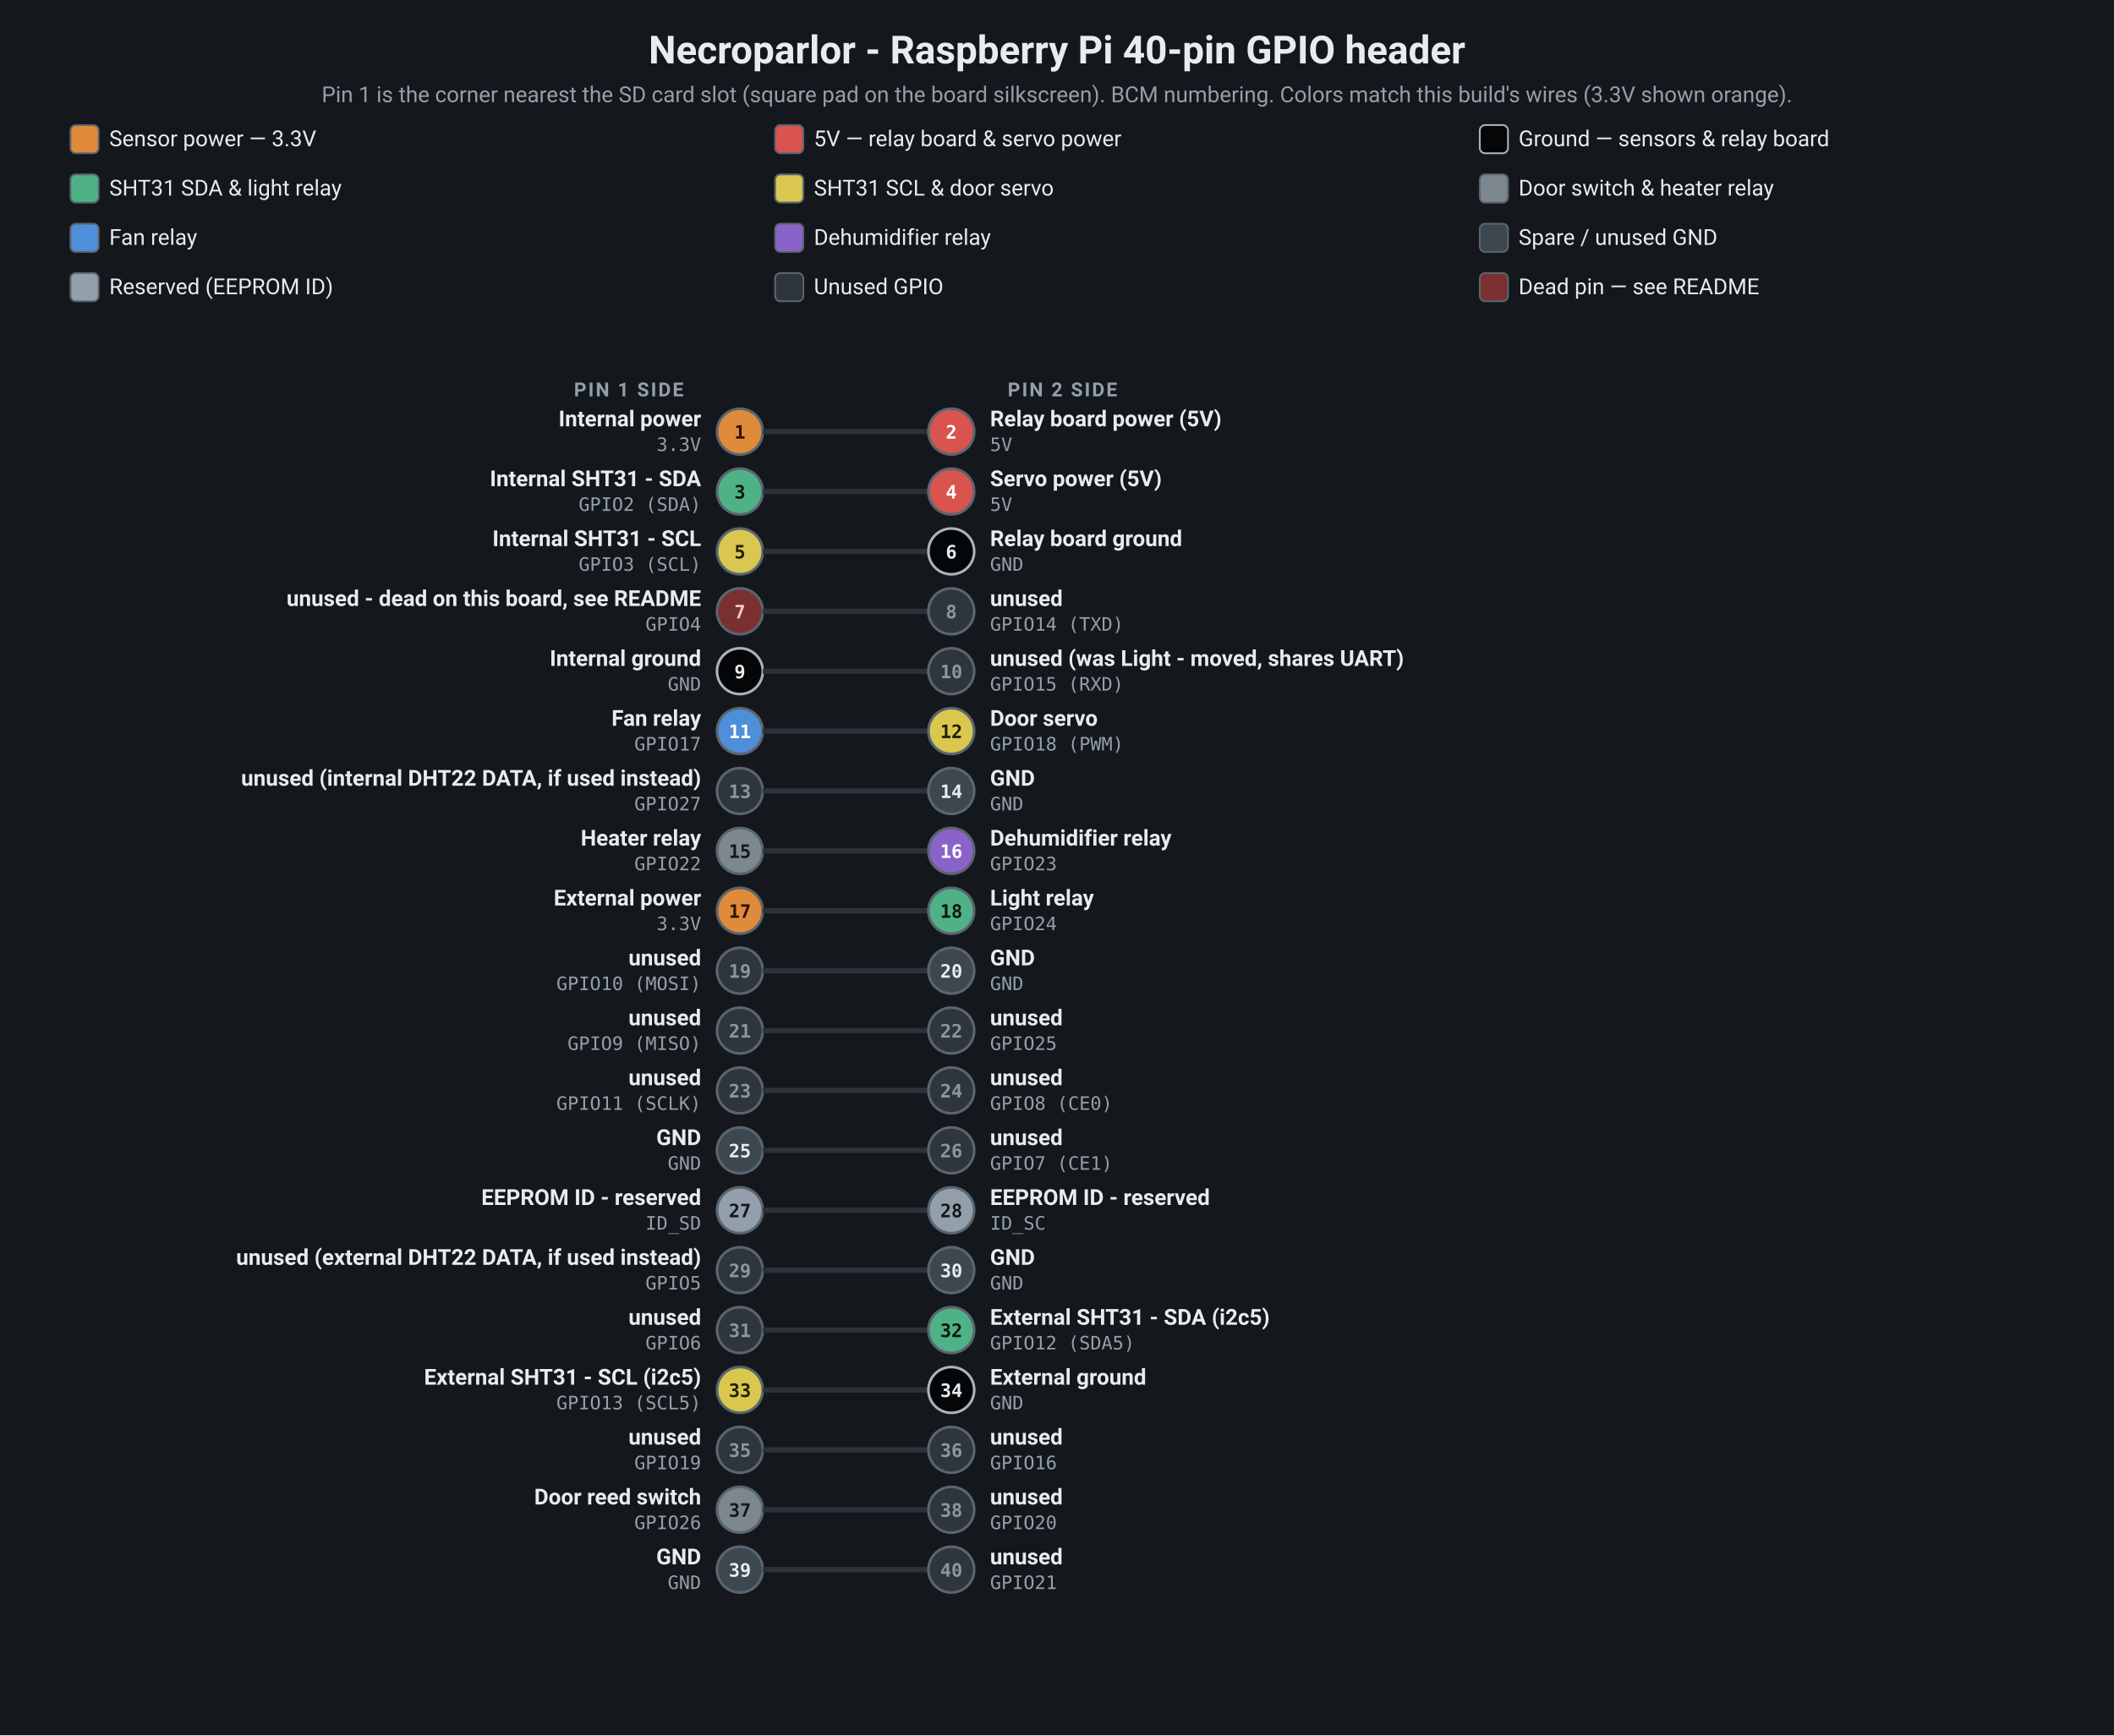
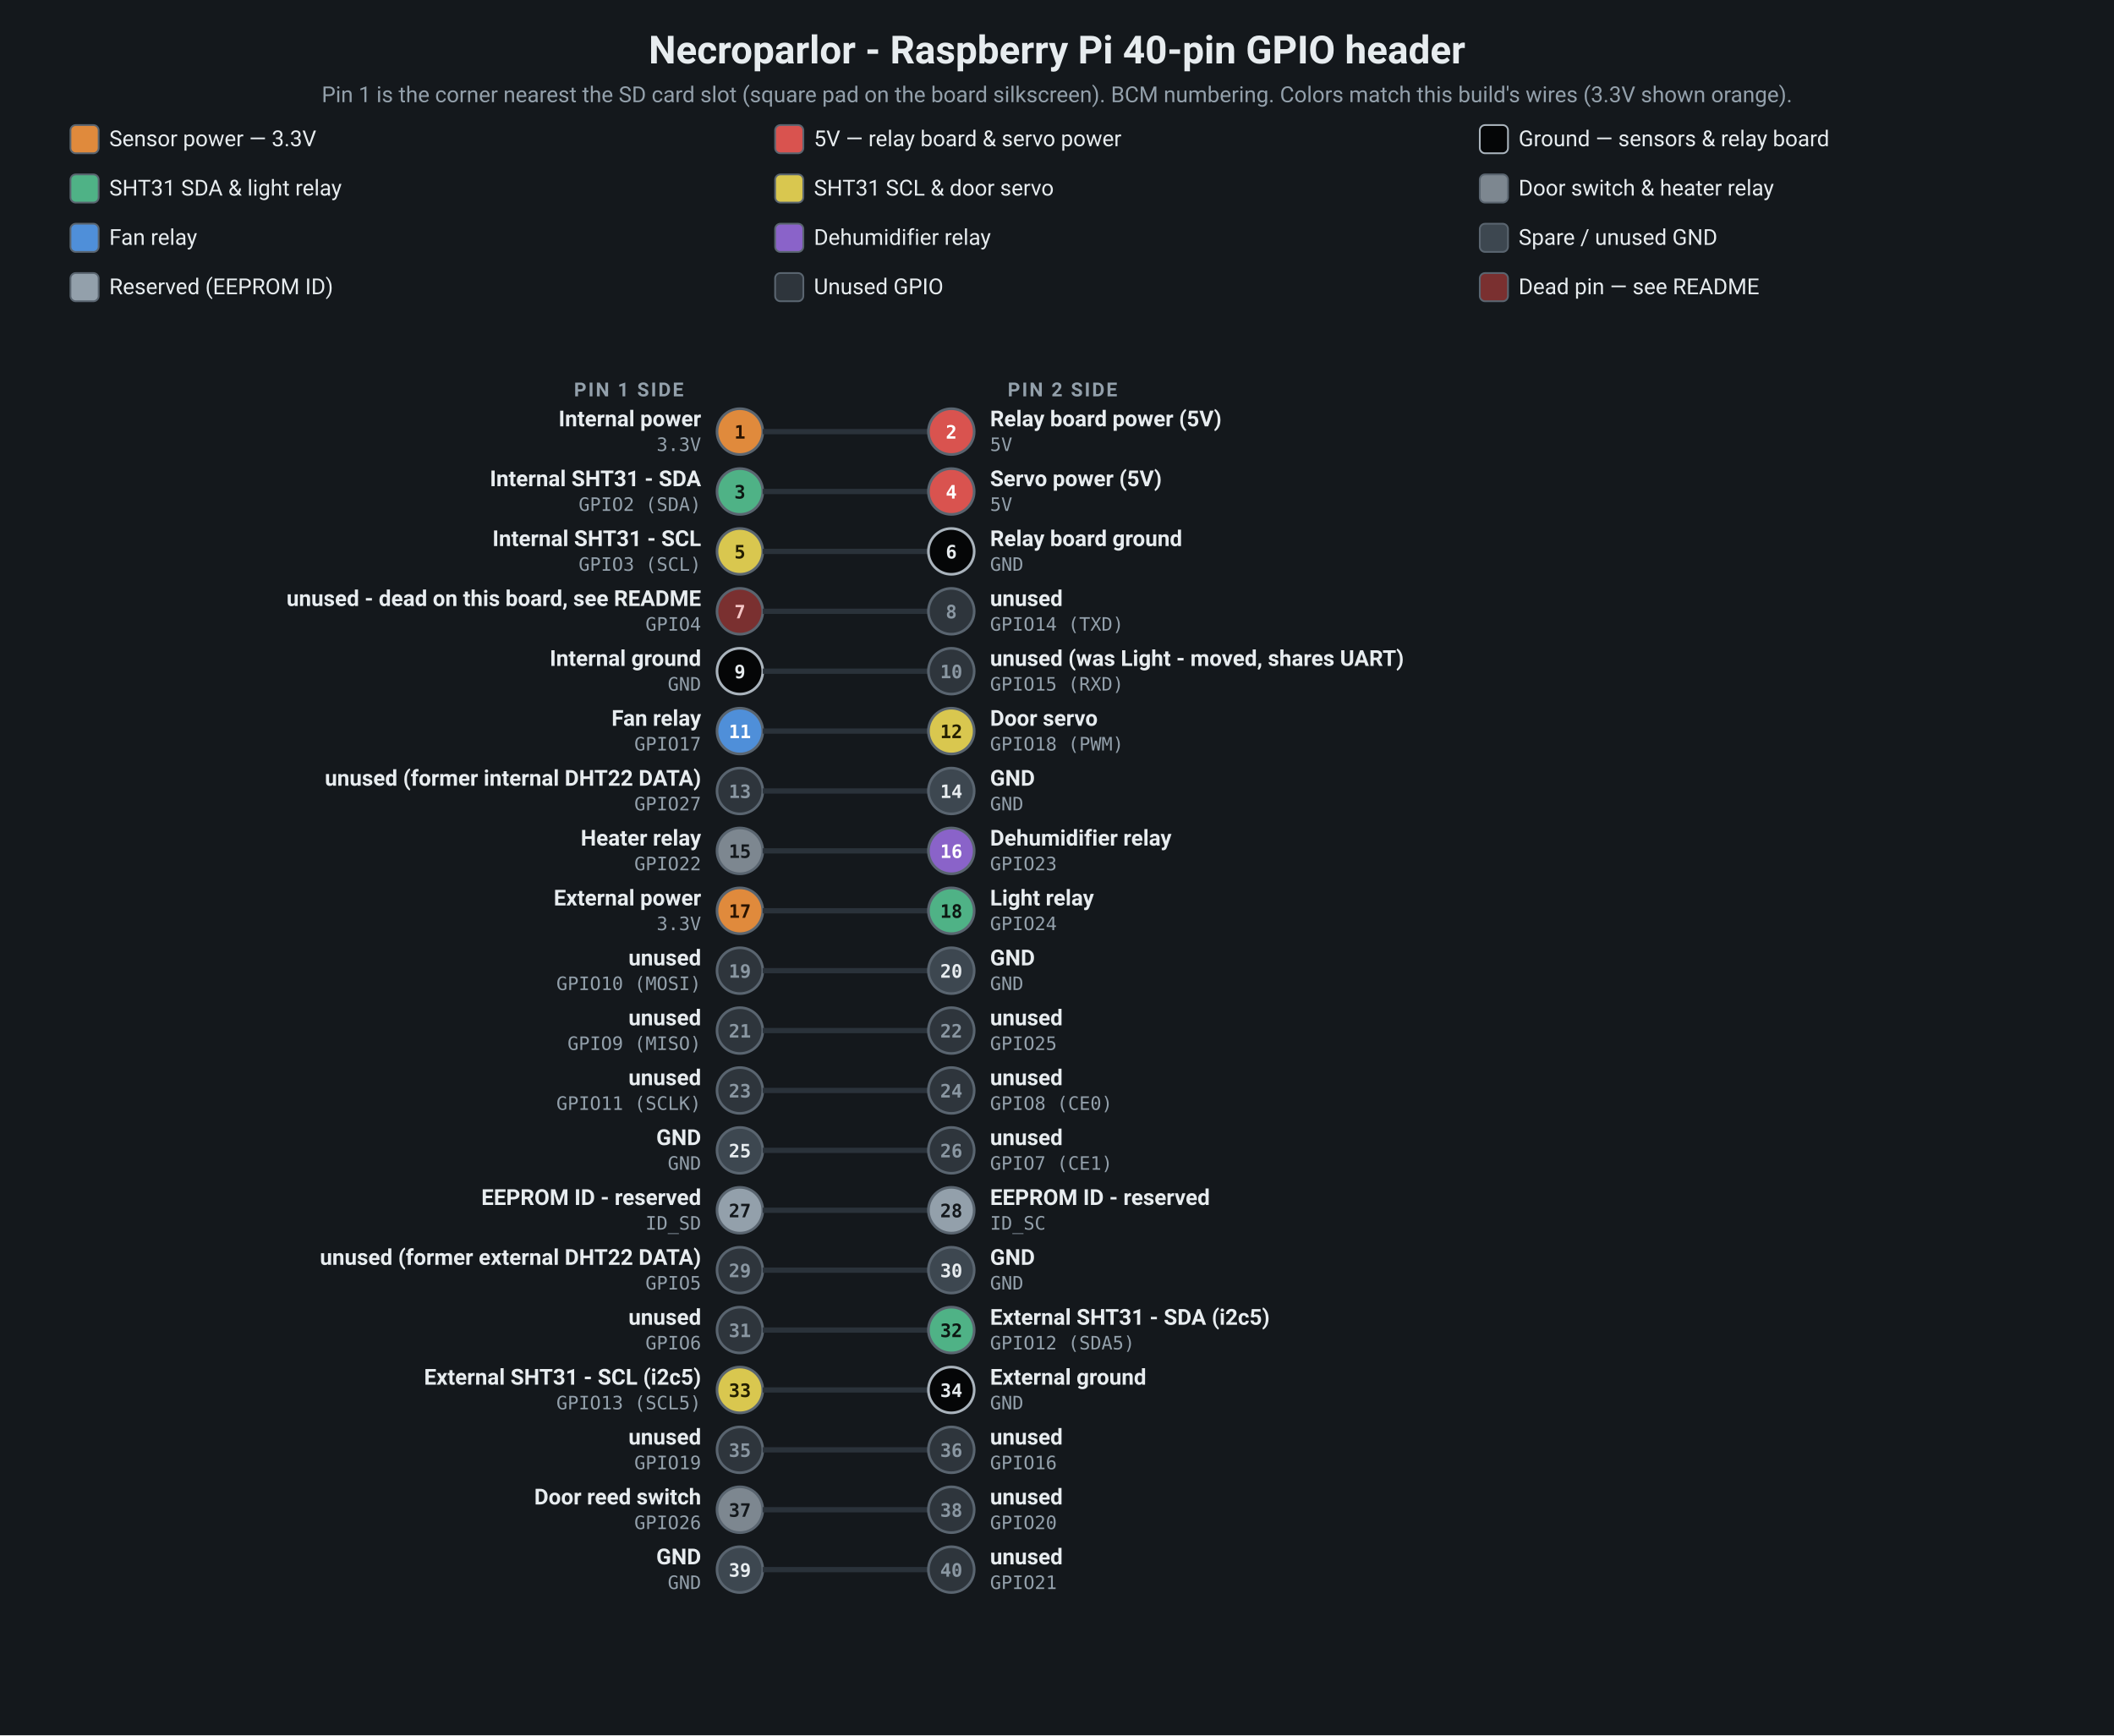
<svg xmlns="http://www.w3.org/2000/svg" viewBox="0 0 1200 985" width="1200" height="985">
  <rect width="1200" height="985" fill="#14181c" />
  <text x="600.0" y="36" text-anchor="middle" font-size="22" font-weight="700" font-family="-apple-system,Segoe UI,Roboto,sans-serif" fill="#e7ecef">Necroparlor - Raspberry Pi 40-pin GPIO header</text>
  <text x="600.0" y="58" text-anchor="middle" font-size="12.5" font-family="-apple-system,Segoe UI,Roboto,sans-serif" fill="#93a0ab">Pin 1 is the corner nearest the SD card slot (square pad on the board silkscreen). BCM numbering. Colors match this build's wires (3.3V shown orange).</text>
  <rect x="40" y="71" width="16" height="16" rx="3" fill="#e08a3c" stroke="#5a6570" />
  <text x="62" y="83" font-size="12.5" font-family="-apple-system,Segoe UI,Roboto,sans-serif" fill="#e7ecef">Sensor power — 3.3V</text>
  <rect x="440" y="71" width="16" height="16" rx="3" fill="#d9534f" stroke="#5a6570" />
  <text x="462" y="83" font-size="12.5" font-family="-apple-system,Segoe UI,Roboto,sans-serif" fill="#e7ecef">5V — relay board &amp; servo power</text>
  <rect x="840" y="71" width="16" height="16" rx="3" fill="#050607" stroke="#aab4bd" />
  <text x="862" y="83" font-size="12.5" font-family="-apple-system,Segoe UI,Roboto,sans-serif" fill="#e7ecef">Ground — sensors &amp; relay board</text>
  <rect x="40" y="99" width="16" height="16" rx="3" fill="#4fb286" stroke="#5a6570" />
  <text x="62" y="111" font-size="12.5" font-family="-apple-system,Segoe UI,Roboto,sans-serif" fill="#e7ecef">SHT31 SDA &amp; light relay</text>
  <rect x="440" y="99" width="16" height="16" rx="3" fill="#d9c74f" stroke="#5a6570" />
  <text x="462" y="111" font-size="12.5" font-family="-apple-system,Segoe UI,Roboto,sans-serif" fill="#e7ecef">SHT31 SCL &amp; door servo</text>
  <rect x="840" y="99" width="16" height="16" rx="3" fill="#7d8790" stroke="#5a6570" />
  <text x="862" y="111" font-size="12.5" font-family="-apple-system,Segoe UI,Roboto,sans-serif" fill="#e7ecef">Door switch &amp; heater relay</text>
  <rect x="40" y="127" width="16" height="16" rx="3" fill="#4f8fd9" stroke="#5a6570" />
  <text x="62" y="139" font-size="12.5" font-family="-apple-system,Segoe UI,Roboto,sans-serif" fill="#e7ecef">Fan relay</text>
  <rect x="440" y="127" width="16" height="16" rx="3" fill="#8a63c9" stroke="#5a6570" />
  <text x="462" y="139" font-size="12.5" font-family="-apple-system,Segoe UI,Roboto,sans-serif" fill="#e7ecef">Dehumidifier relay</text>
  <rect x="840" y="127" width="16" height="16" rx="3" fill="#3d4750" stroke="#5a6570" />
  <text x="862" y="139" font-size="12.5" font-family="-apple-system,Segoe UI,Roboto,sans-serif" fill="#e7ecef">Spare / unused GND</text>
  <rect x="40" y="155" width="16" height="16" rx="3" fill="#93a0ab" stroke="#5a6570" />
  <text x="62" y="167" font-size="12.5" font-family="-apple-system,Segoe UI,Roboto,sans-serif" fill="#e7ecef">Reserved (EEPROM ID)</text>
  <rect x="440" y="155" width="16" height="16" rx="3" fill="#2e353c" stroke="#5a6570" />
  <text x="462" y="167" font-size="12.5" font-family="-apple-system,Segoe UI,Roboto,sans-serif" fill="#e7ecef">Unused GPIO</text>
  <rect x="840" y="155" width="16" height="16" rx="3" fill="#7a3030" stroke="#5a6570" />
  <text x="862" y="167" font-size="12.5" font-family="-apple-system,Segoe UI,Roboto,sans-serif" fill="#e7ecef">Dead pin — see README</text>
  <text x="388" y="225" text-anchor="end" font-size="11" font-weight="700" letter-spacing="1" font-family="-apple-system,Segoe UI,Roboto,sans-serif" fill="#93a0ab">PIN 1 SIDE</text>
  <text x="572" y="225" text-anchor="start" font-size="11" font-weight="700" letter-spacing="1" font-family="-apple-system,Segoe UI,Roboto,sans-serif" fill="#93a0ab">PIN 2 SIDE</text>
  <text x="398" y="242" text-anchor="end" font-size="12.5" font-family="-apple-system,Segoe UI,Roboto,sans-serif" font-weight="600" fill="#e7ecef">Internal power</text>
  <text x="398" y="256" text-anchor="end" font-size="10.5" font-family="monospace" fill="#93a0ab">3.3V</text>
  <circle cx="420" cy="245" r="13" fill="#e08a3c" stroke="#5a6570" stroke-width="1.5" />
  <text x="420" y="249" text-anchor="middle" font-size="10.5" font-family="monospace" font-weight="700" fill="#2b1400">1</text>
  <line x1="433" y1="245" x2="527" y2="245" stroke="#2a323a" stroke-width="3" />
  <circle cx="540" cy="245" r="13" fill="#d9534f" stroke="#5a6570" stroke-width="1.5" />
  <text x="540" y="249" text-anchor="middle" font-size="10.5" font-family="monospace" font-weight="700" fill="#ffffff">2</text>
  <text x="562" y="242" text-anchor="start" font-size="12.5" font-family="-apple-system,Segoe UI,Roboto,sans-serif" font-weight="600" fill="#e7ecef">Relay board power (5V)</text>
  <text x="562" y="256" text-anchor="start" font-size="10.5" font-family="monospace" fill="#93a0ab">5V</text>
  <text x="398" y="276" text-anchor="end" font-size="12.5" font-family="-apple-system,Segoe UI,Roboto,sans-serif" font-weight="600" fill="#e7ecef">Internal SHT31 - SDA</text>
  <text x="398" y="290" text-anchor="end" font-size="10.5" font-family="monospace" fill="#93a0ab">GPIO2 (SDA)</text>
  <circle cx="420" cy="279" r="13" fill="#4fb286" stroke="#5a6570" stroke-width="1.5" />
  <text x="420" y="283" text-anchor="middle" font-size="10.5" font-family="monospace" font-weight="700" fill="#0d1712">3</text>
  <line x1="433" y1="279" x2="527" y2="279" stroke="#2a323a" stroke-width="3" />
  <circle cx="540" cy="279" r="13" fill="#d9534f" stroke="#5a6570" stroke-width="1.5" />
  <text x="540" y="283" text-anchor="middle" font-size="10.5" font-family="monospace" font-weight="700" fill="#ffffff">4</text>
  <text x="562" y="276" text-anchor="start" font-size="12.5" font-family="-apple-system,Segoe UI,Roboto,sans-serif" font-weight="600" fill="#e7ecef">Servo power (5V)</text>
  <text x="562" y="290" text-anchor="start" font-size="10.5" font-family="monospace" fill="#93a0ab">5V</text>
  <text x="398" y="310" text-anchor="end" font-size="12.5" font-family="-apple-system,Segoe UI,Roboto,sans-serif" font-weight="600" fill="#e7ecef">Internal SHT31 - SCL</text>
  <text x="398" y="324" text-anchor="end" font-size="10.5" font-family="monospace" fill="#93a0ab">GPIO3 (SCL)</text>
  <circle cx="420" cy="313" r="13" fill="#d9c74f" stroke="#5a6570" stroke-width="1.5" />
  <text x="420" y="317" text-anchor="middle" font-size="10.5" font-family="monospace" font-weight="700" fill="#241f00">5</text>
  <line x1="433" y1="313" x2="527" y2="313" stroke="#2a323a" stroke-width="3" />
  <circle cx="540" cy="313" r="13" fill="#050607" stroke="#aab4bd" stroke-width="1.5" />
  <text x="540" y="317" text-anchor="middle" font-size="10.5" font-family="monospace" font-weight="700" fill="#e7ecef">6</text>
  <text x="562" y="310" text-anchor="start" font-size="12.5" font-family="-apple-system,Segoe UI,Roboto,sans-serif" font-weight="600" fill="#e7ecef">Relay board ground</text>
  <text x="562" y="324" text-anchor="start" font-size="10.5" font-family="monospace" fill="#93a0ab">GND</text>
  <text x="398" y="344" text-anchor="end" font-size="12.5" font-family="-apple-system,Segoe UI,Roboto,sans-serif" font-weight="600" fill="#e7ecef">unused - dead on this board, see README</text>
  <text x="398" y="358" text-anchor="end" font-size="10.5" font-family="monospace" fill="#93a0ab">GPIO4</text>
  <circle cx="420" cy="347" r="13" fill="#7a3030" stroke="#5a6570" stroke-width="1.5" />
  <text x="420" y="351" text-anchor="middle" font-size="10.5" font-family="monospace" font-weight="700" fill="#f5c6c6">7</text>
  <line x1="433" y1="347" x2="527" y2="347" stroke="#2a323a" stroke-width="3" />
  <circle cx="540" cy="347" r="13" fill="#2e353c" stroke="#5a6570" stroke-width="1.5" />
  <text x="540" y="351" text-anchor="middle" font-size="10.5" font-family="monospace" font-weight="700" fill="#8a97a2">8</text>
  <text x="562" y="344" text-anchor="start" font-size="12.5" font-family="-apple-system,Segoe UI,Roboto,sans-serif" font-weight="600" fill="#e7ecef">unused</text>
  <text x="562" y="358" text-anchor="start" font-size="10.5" font-family="monospace" fill="#93a0ab">GPIO14 (TXD)</text>
  <text x="398" y="378" text-anchor="end" font-size="12.5" font-family="-apple-system,Segoe UI,Roboto,sans-serif" font-weight="600" fill="#e7ecef">Internal ground</text>
  <text x="398" y="392" text-anchor="end" font-size="10.5" font-family="monospace" fill="#93a0ab">GND</text>
  <circle cx="420" cy="381" r="13" fill="#050607" stroke="#aab4bd" stroke-width="1.5" />
  <text x="420" y="385" text-anchor="middle" font-size="10.5" font-family="monospace" font-weight="700" fill="#e7ecef">9</text>
  <line x1="433" y1="381" x2="527" y2="381" stroke="#2a323a" stroke-width="3" />
  <circle cx="540" cy="381" r="13" fill="#2e353c" stroke="#5a6570" stroke-width="1.5" />
  <text x="540" y="385" text-anchor="middle" font-size="10.5" font-family="monospace" font-weight="700" fill="#8a97a2">10</text>
  <text x="562" y="378" text-anchor="start" font-size="12.5" font-family="-apple-system,Segoe UI,Roboto,sans-serif" font-weight="600" fill="#e7ecef">unused (was Light - moved, shares UART)</text>
  <text x="562" y="392" text-anchor="start" font-size="10.5" font-family="monospace" fill="#93a0ab">GPIO15 (RXD)</text>
  <text x="398" y="412" text-anchor="end" font-size="12.5" font-family="-apple-system,Segoe UI,Roboto,sans-serif" font-weight="600" fill="#e7ecef">Fan relay</text>
  <text x="398" y="426" text-anchor="end" font-size="10.5" font-family="monospace" fill="#93a0ab">GPIO17</text>
  <circle cx="420" cy="415" r="13" fill="#4f8fd9" stroke="#5a6570" stroke-width="1.5" />
  <text x="420" y="419" text-anchor="middle" font-size="10.5" font-family="monospace" font-weight="700" fill="#ffffff">11</text>
  <line x1="433" y1="415" x2="527" y2="415" stroke="#2a323a" stroke-width="3" />
  <circle cx="540" cy="415" r="13" fill="#d9c74f" stroke="#5a6570" stroke-width="1.5" />
  <text x="540" y="419" text-anchor="middle" font-size="10.5" font-family="monospace" font-weight="700" fill="#241f00">12</text>
  <text x="562" y="412" text-anchor="start" font-size="12.5" font-family="-apple-system,Segoe UI,Roboto,sans-serif" font-weight="600" fill="#e7ecef">Door servo</text>
  <text x="562" y="426" text-anchor="start" font-size="10.5" font-family="monospace" fill="#93a0ab">GPIO18 (PWM)</text>
-   <text x="398" y="446" text-anchor="end" font-size="12.5" font-family="-apple-system,Segoe UI,Roboto,sans-serif" font-weight="600" fill="#e7ecef">unused (internal DHT22 DATA, if used instead)</text>
+   <text x="398" y="446" text-anchor="end" font-size="12.5" font-family="-apple-system,Segoe UI,Roboto,sans-serif" font-weight="600" fill="#e7ecef">unused (former internal DHT22 DATA)</text>
  <text x="398" y="460" text-anchor="end" font-size="10.5" font-family="monospace" fill="#93a0ab">GPIO27</text>
  <circle cx="420" cy="449" r="13" fill="#2e353c" stroke="#5a6570" stroke-width="1.5" />
  <text x="420" y="453" text-anchor="middle" font-size="10.5" font-family="monospace" font-weight="700" fill="#8a97a2">13</text>
  <line x1="433" y1="449" x2="527" y2="449" stroke="#2a323a" stroke-width="3" />
  <circle cx="540" cy="449" r="13" fill="#3d4750" stroke="#5a6570" stroke-width="1.5" />
  <text x="540" y="453" text-anchor="middle" font-size="10.5" font-family="monospace" font-weight="700" fill="#e7ecef">14</text>
  <text x="562" y="446" text-anchor="start" font-size="12.5" font-family="-apple-system,Segoe UI,Roboto,sans-serif" font-weight="600" fill="#e7ecef">GND</text>
  <text x="562" y="460" text-anchor="start" font-size="10.5" font-family="monospace" fill="#93a0ab">GND</text>
  <text x="398" y="480" text-anchor="end" font-size="12.5" font-family="-apple-system,Segoe UI,Roboto,sans-serif" font-weight="600" fill="#e7ecef">Heater relay</text>
  <text x="398" y="494" text-anchor="end" font-size="10.5" font-family="monospace" fill="#93a0ab">GPIO22</text>
  <circle cx="420" cy="483" r="13" fill="#7d8790" stroke="#5a6570" stroke-width="1.5" />
  <text x="420" y="487" text-anchor="middle" font-size="10.5" font-family="monospace" font-weight="700" fill="#14181c">15</text>
  <line x1="433" y1="483" x2="527" y2="483" stroke="#2a323a" stroke-width="3" />
  <circle cx="540" cy="483" r="13" fill="#8a63c9" stroke="#5a6570" stroke-width="1.5" />
  <text x="540" y="487" text-anchor="middle" font-size="10.5" font-family="monospace" font-weight="700" fill="#ffffff">16</text>
  <text x="562" y="480" text-anchor="start" font-size="12.5" font-family="-apple-system,Segoe UI,Roboto,sans-serif" font-weight="600" fill="#e7ecef">Dehumidifier relay</text>
  <text x="562" y="494" text-anchor="start" font-size="10.5" font-family="monospace" fill="#93a0ab">GPIO23</text>
  <text x="398" y="514" text-anchor="end" font-size="12.5" font-family="-apple-system,Segoe UI,Roboto,sans-serif" font-weight="600" fill="#e7ecef">External power</text>
  <text x="398" y="528" text-anchor="end" font-size="10.5" font-family="monospace" fill="#93a0ab">3.3V</text>
  <circle cx="420" cy="517" r="13" fill="#e08a3c" stroke="#5a6570" stroke-width="1.5" />
  <text x="420" y="521" text-anchor="middle" font-size="10.5" font-family="monospace" font-weight="700" fill="#2b1400">17</text>
  <line x1="433" y1="517" x2="527" y2="517" stroke="#2a323a" stroke-width="3" />
  <circle cx="540" cy="517" r="13" fill="#4fb286" stroke="#5a6570" stroke-width="1.5" />
  <text x="540" y="521" text-anchor="middle" font-size="10.5" font-family="monospace" font-weight="700" fill="#0d1712">18</text>
  <text x="562" y="514" text-anchor="start" font-size="12.5" font-family="-apple-system,Segoe UI,Roboto,sans-serif" font-weight="600" fill="#e7ecef">Light relay</text>
  <text x="562" y="528" text-anchor="start" font-size="10.5" font-family="monospace" fill="#93a0ab">GPIO24</text>
  <text x="398" y="548" text-anchor="end" font-size="12.5" font-family="-apple-system,Segoe UI,Roboto,sans-serif" font-weight="600" fill="#e7ecef">unused</text>
  <text x="398" y="562" text-anchor="end" font-size="10.5" font-family="monospace" fill="#93a0ab">GPIO10 (MOSI)</text>
  <circle cx="420" cy="551" r="13" fill="#2e353c" stroke="#5a6570" stroke-width="1.5" />
  <text x="420" y="555" text-anchor="middle" font-size="10.5" font-family="monospace" font-weight="700" fill="#8a97a2">19</text>
  <line x1="433" y1="551" x2="527" y2="551" stroke="#2a323a" stroke-width="3" />
  <circle cx="540" cy="551" r="13" fill="#3d4750" stroke="#5a6570" stroke-width="1.5" />
  <text x="540" y="555" text-anchor="middle" font-size="10.5" font-family="monospace" font-weight="700" fill="#e7ecef">20</text>
  <text x="562" y="548" text-anchor="start" font-size="12.5" font-family="-apple-system,Segoe UI,Roboto,sans-serif" font-weight="600" fill="#e7ecef">GND</text>
  <text x="562" y="562" text-anchor="start" font-size="10.5" font-family="monospace" fill="#93a0ab">GND</text>
  <text x="398" y="582" text-anchor="end" font-size="12.5" font-family="-apple-system,Segoe UI,Roboto,sans-serif" font-weight="600" fill="#e7ecef">unused</text>
  <text x="398" y="596" text-anchor="end" font-size="10.5" font-family="monospace" fill="#93a0ab">GPIO9 (MISO)</text>
  <circle cx="420" cy="585" r="13" fill="#2e353c" stroke="#5a6570" stroke-width="1.5" />
  <text x="420" y="589" text-anchor="middle" font-size="10.5" font-family="monospace" font-weight="700" fill="#8a97a2">21</text>
  <line x1="433" y1="585" x2="527" y2="585" stroke="#2a323a" stroke-width="3" />
  <circle cx="540" cy="585" r="13" fill="#2e353c" stroke="#5a6570" stroke-width="1.5" />
  <text x="540" y="589" text-anchor="middle" font-size="10.5" font-family="monospace" font-weight="700" fill="#8a97a2">22</text>
  <text x="562" y="582" text-anchor="start" font-size="12.5" font-family="-apple-system,Segoe UI,Roboto,sans-serif" font-weight="600" fill="#e7ecef">unused</text>
  <text x="562" y="596" text-anchor="start" font-size="10.5" font-family="monospace" fill="#93a0ab">GPIO25</text>
  <text x="398" y="616" text-anchor="end" font-size="12.5" font-family="-apple-system,Segoe UI,Roboto,sans-serif" font-weight="600" fill="#e7ecef">unused</text>
  <text x="398" y="630" text-anchor="end" font-size="10.5" font-family="monospace" fill="#93a0ab">GPIO11 (SCLK)</text>
  <circle cx="420" cy="619" r="13" fill="#2e353c" stroke="#5a6570" stroke-width="1.5" />
  <text x="420" y="623" text-anchor="middle" font-size="10.5" font-family="monospace" font-weight="700" fill="#8a97a2">23</text>
  <line x1="433" y1="619" x2="527" y2="619" stroke="#2a323a" stroke-width="3" />
  <circle cx="540" cy="619" r="13" fill="#2e353c" stroke="#5a6570" stroke-width="1.5" />
  <text x="540" y="623" text-anchor="middle" font-size="10.5" font-family="monospace" font-weight="700" fill="#8a97a2">24</text>
  <text x="562" y="616" text-anchor="start" font-size="12.5" font-family="-apple-system,Segoe UI,Roboto,sans-serif" font-weight="600" fill="#e7ecef">unused</text>
  <text x="562" y="630" text-anchor="start" font-size="10.5" font-family="monospace" fill="#93a0ab">GPIO8 (CE0)</text>
  <text x="398" y="650" text-anchor="end" font-size="12.5" font-family="-apple-system,Segoe UI,Roboto,sans-serif" font-weight="600" fill="#e7ecef">GND</text>
  <text x="398" y="664" text-anchor="end" font-size="10.5" font-family="monospace" fill="#93a0ab">GND</text>
  <circle cx="420" cy="653" r="13" fill="#3d4750" stroke="#5a6570" stroke-width="1.5" />
  <text x="420" y="657" text-anchor="middle" font-size="10.5" font-family="monospace" font-weight="700" fill="#e7ecef">25</text>
  <line x1="433" y1="653" x2="527" y2="653" stroke="#2a323a" stroke-width="3" />
  <circle cx="540" cy="653" r="13" fill="#2e353c" stroke="#5a6570" stroke-width="1.5" />
  <text x="540" y="657" text-anchor="middle" font-size="10.5" font-family="monospace" font-weight="700" fill="#8a97a2">26</text>
  <text x="562" y="650" text-anchor="start" font-size="12.5" font-family="-apple-system,Segoe UI,Roboto,sans-serif" font-weight="600" fill="#e7ecef">unused</text>
  <text x="562" y="664" text-anchor="start" font-size="10.5" font-family="monospace" fill="#93a0ab">GPIO7 (CE1)</text>
  <text x="398" y="684" text-anchor="end" font-size="12.5" font-family="-apple-system,Segoe UI,Roboto,sans-serif" font-weight="600" fill="#e7ecef">EEPROM ID - reserved</text>
  <text x="398" y="698" text-anchor="end" font-size="10.5" font-family="monospace" fill="#93a0ab">ID_SD</text>
  <circle cx="420" cy="687" r="13" fill="#93a0ab" stroke="#5a6570" stroke-width="1.5" />
  <text x="420" y="691" text-anchor="middle" font-size="10.5" font-family="monospace" font-weight="700" fill="#14181c">27</text>
  <line x1="433" y1="687" x2="527" y2="687" stroke="#2a323a" stroke-width="3" />
  <circle cx="540" cy="687" r="13" fill="#93a0ab" stroke="#5a6570" stroke-width="1.5" />
  <text x="540" y="691" text-anchor="middle" font-size="10.5" font-family="monospace" font-weight="700" fill="#14181c">28</text>
  <text x="562" y="684" text-anchor="start" font-size="12.5" font-family="-apple-system,Segoe UI,Roboto,sans-serif" font-weight="600" fill="#e7ecef">EEPROM ID - reserved</text>
  <text x="562" y="698" text-anchor="start" font-size="10.5" font-family="monospace" fill="#93a0ab">ID_SC</text>
-   <text x="398" y="718" text-anchor="end" font-size="12.5" font-family="-apple-system,Segoe UI,Roboto,sans-serif" font-weight="600" fill="#e7ecef">unused (external DHT22 DATA, if used instead)</text>
+   <text x="398" y="718" text-anchor="end" font-size="12.5" font-family="-apple-system,Segoe UI,Roboto,sans-serif" font-weight="600" fill="#e7ecef">unused (former external DHT22 DATA)</text>
  <text x="398" y="732" text-anchor="end" font-size="10.5" font-family="monospace" fill="#93a0ab">GPIO5</text>
  <circle cx="420" cy="721" r="13" fill="#2e353c" stroke="#5a6570" stroke-width="1.5" />
  <text x="420" y="725" text-anchor="middle" font-size="10.5" font-family="monospace" font-weight="700" fill="#8a97a2">29</text>
  <line x1="433" y1="721" x2="527" y2="721" stroke="#2a323a" stroke-width="3" />
  <circle cx="540" cy="721" r="13" fill="#3d4750" stroke="#5a6570" stroke-width="1.5" />
  <text x="540" y="725" text-anchor="middle" font-size="10.5" font-family="monospace" font-weight="700" fill="#e7ecef">30</text>
  <text x="562" y="718" text-anchor="start" font-size="12.5" font-family="-apple-system,Segoe UI,Roboto,sans-serif" font-weight="600" fill="#e7ecef">GND</text>
  <text x="562" y="732" text-anchor="start" font-size="10.5" font-family="monospace" fill="#93a0ab">GND</text>
  <text x="398" y="752" text-anchor="end" font-size="12.5" font-family="-apple-system,Segoe UI,Roboto,sans-serif" font-weight="600" fill="#e7ecef">unused</text>
  <text x="398" y="766" text-anchor="end" font-size="10.5" font-family="monospace" fill="#93a0ab">GPIO6</text>
  <circle cx="420" cy="755" r="13" fill="#2e353c" stroke="#5a6570" stroke-width="1.5" />
  <text x="420" y="759" text-anchor="middle" font-size="10.5" font-family="monospace" font-weight="700" fill="#8a97a2">31</text>
  <line x1="433" y1="755" x2="527" y2="755" stroke="#2a323a" stroke-width="3" />
  <circle cx="540" cy="755" r="13" fill="#4fb286" stroke="#5a6570" stroke-width="1.5" />
  <text x="540" y="759" text-anchor="middle" font-size="10.5" font-family="monospace" font-weight="700" fill="#0d1712">32</text>
  <text x="562" y="752" text-anchor="start" font-size="12.5" font-family="-apple-system,Segoe UI,Roboto,sans-serif" font-weight="600" fill="#e7ecef">External SHT31 - SDA (i2c5)</text>
  <text x="562" y="766" text-anchor="start" font-size="10.5" font-family="monospace" fill="#93a0ab">GPIO12 (SDA5)</text>
  <text x="398" y="786" text-anchor="end" font-size="12.5" font-family="-apple-system,Segoe UI,Roboto,sans-serif" font-weight="600" fill="#e7ecef">External SHT31 - SCL (i2c5)</text>
  <text x="398" y="800" text-anchor="end" font-size="10.5" font-family="monospace" fill="#93a0ab">GPIO13 (SCL5)</text>
  <circle cx="420" cy="789" r="13" fill="#d9c74f" stroke="#5a6570" stroke-width="1.5" />
  <text x="420" y="793" text-anchor="middle" font-size="10.5" font-family="monospace" font-weight="700" fill="#241f00">33</text>
  <line x1="433" y1="789" x2="527" y2="789" stroke="#2a323a" stroke-width="3" />
  <circle cx="540" cy="789" r="13" fill="#050607" stroke="#aab4bd" stroke-width="1.5" />
  <text x="540" y="793" text-anchor="middle" font-size="10.5" font-family="monospace" font-weight="700" fill="#e7ecef">34</text>
  <text x="562" y="786" text-anchor="start" font-size="12.5" font-family="-apple-system,Segoe UI,Roboto,sans-serif" font-weight="600" fill="#e7ecef">External ground</text>
  <text x="562" y="800" text-anchor="start" font-size="10.5" font-family="monospace" fill="#93a0ab">GND</text>
  <text x="398" y="820" text-anchor="end" font-size="12.5" font-family="-apple-system,Segoe UI,Roboto,sans-serif" font-weight="600" fill="#e7ecef">unused</text>
  <text x="398" y="834" text-anchor="end" font-size="10.5" font-family="monospace" fill="#93a0ab">GPIO19</text>
  <circle cx="420" cy="823" r="13" fill="#2e353c" stroke="#5a6570" stroke-width="1.5" />
  <text x="420" y="827" text-anchor="middle" font-size="10.5" font-family="monospace" font-weight="700" fill="#8a97a2">35</text>
  <line x1="433" y1="823" x2="527" y2="823" stroke="#2a323a" stroke-width="3" />
  <circle cx="540" cy="823" r="13" fill="#2e353c" stroke="#5a6570" stroke-width="1.5" />
  <text x="540" y="827" text-anchor="middle" font-size="10.5" font-family="monospace" font-weight="700" fill="#8a97a2">36</text>
  <text x="562" y="820" text-anchor="start" font-size="12.5" font-family="-apple-system,Segoe UI,Roboto,sans-serif" font-weight="600" fill="#e7ecef">unused</text>
  <text x="562" y="834" text-anchor="start" font-size="10.5" font-family="monospace" fill="#93a0ab">GPIO16</text>
  <text x="398" y="854" text-anchor="end" font-size="12.5" font-family="-apple-system,Segoe UI,Roboto,sans-serif" font-weight="600" fill="#e7ecef">Door reed switch</text>
  <text x="398" y="868" text-anchor="end" font-size="10.5" font-family="monospace" fill="#93a0ab">GPIO26</text>
  <circle cx="420" cy="857" r="13" fill="#7d8790" stroke="#5a6570" stroke-width="1.5" />
  <text x="420" y="861" text-anchor="middle" font-size="10.5" font-family="monospace" font-weight="700" fill="#14181c">37</text>
  <line x1="433" y1="857" x2="527" y2="857" stroke="#2a323a" stroke-width="3" />
  <circle cx="540" cy="857" r="13" fill="#2e353c" stroke="#5a6570" stroke-width="1.5" />
  <text x="540" y="861" text-anchor="middle" font-size="10.5" font-family="monospace" font-weight="700" fill="#8a97a2">38</text>
  <text x="562" y="854" text-anchor="start" font-size="12.5" font-family="-apple-system,Segoe UI,Roboto,sans-serif" font-weight="600" fill="#e7ecef">unused</text>
  <text x="562" y="868" text-anchor="start" font-size="10.5" font-family="monospace" fill="#93a0ab">GPIO20</text>
  <text x="398" y="888" text-anchor="end" font-size="12.5" font-family="-apple-system,Segoe UI,Roboto,sans-serif" font-weight="600" fill="#e7ecef">GND</text>
  <text x="398" y="902" text-anchor="end" font-size="10.5" font-family="monospace" fill="#93a0ab">GND</text>
  <circle cx="420" cy="891" r="13" fill="#3d4750" stroke="#5a6570" stroke-width="1.5" />
  <text x="420" y="895" text-anchor="middle" font-size="10.5" font-family="monospace" font-weight="700" fill="#e7ecef">39</text>
  <line x1="433" y1="891" x2="527" y2="891" stroke="#2a323a" stroke-width="3" />
  <circle cx="540" cy="891" r="13" fill="#2e353c" stroke="#5a6570" stroke-width="1.5" />
  <text x="540" y="895" text-anchor="middle" font-size="10.5" font-family="monospace" font-weight="700" fill="#8a97a2">40</text>
  <text x="562" y="888" text-anchor="start" font-size="12.5" font-family="-apple-system,Segoe UI,Roboto,sans-serif" font-weight="600" fill="#e7ecef">unused</text>
  <text x="562" y="902" text-anchor="start" font-size="10.5" font-family="monospace" fill="#93a0ab">GPIO21</text>
</svg>
